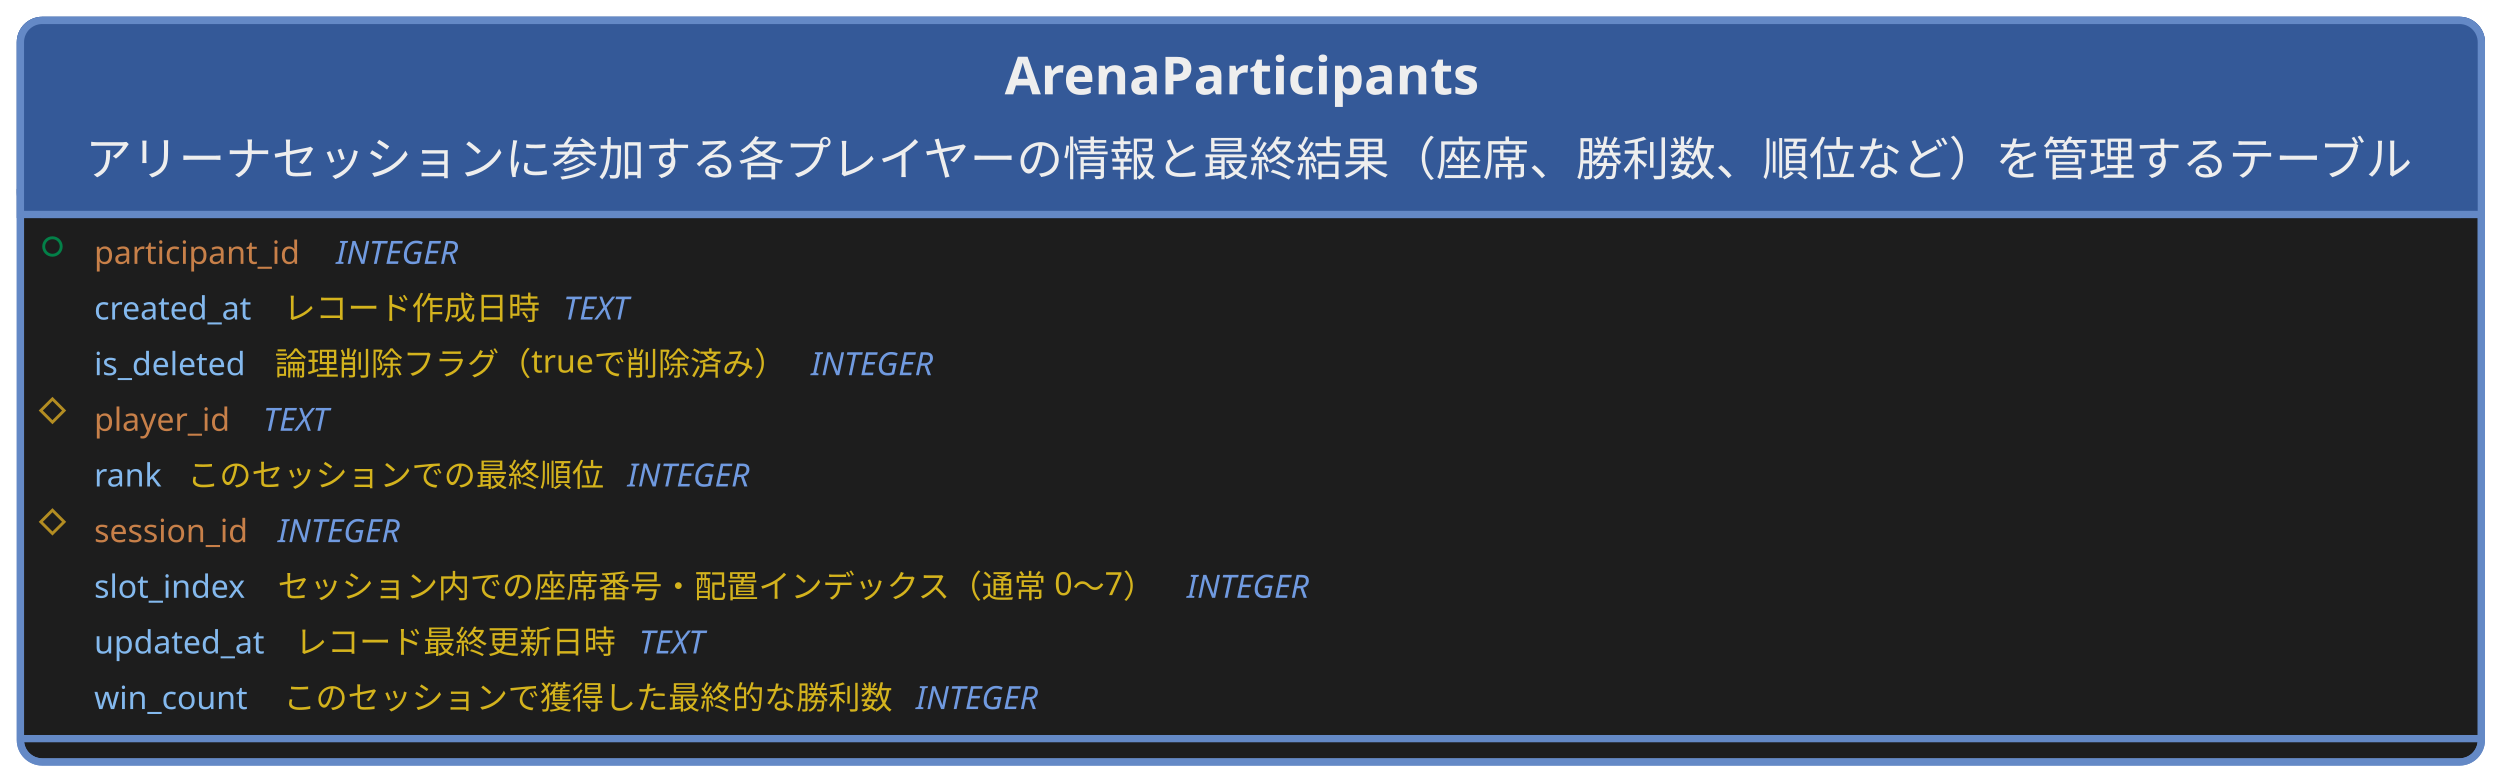
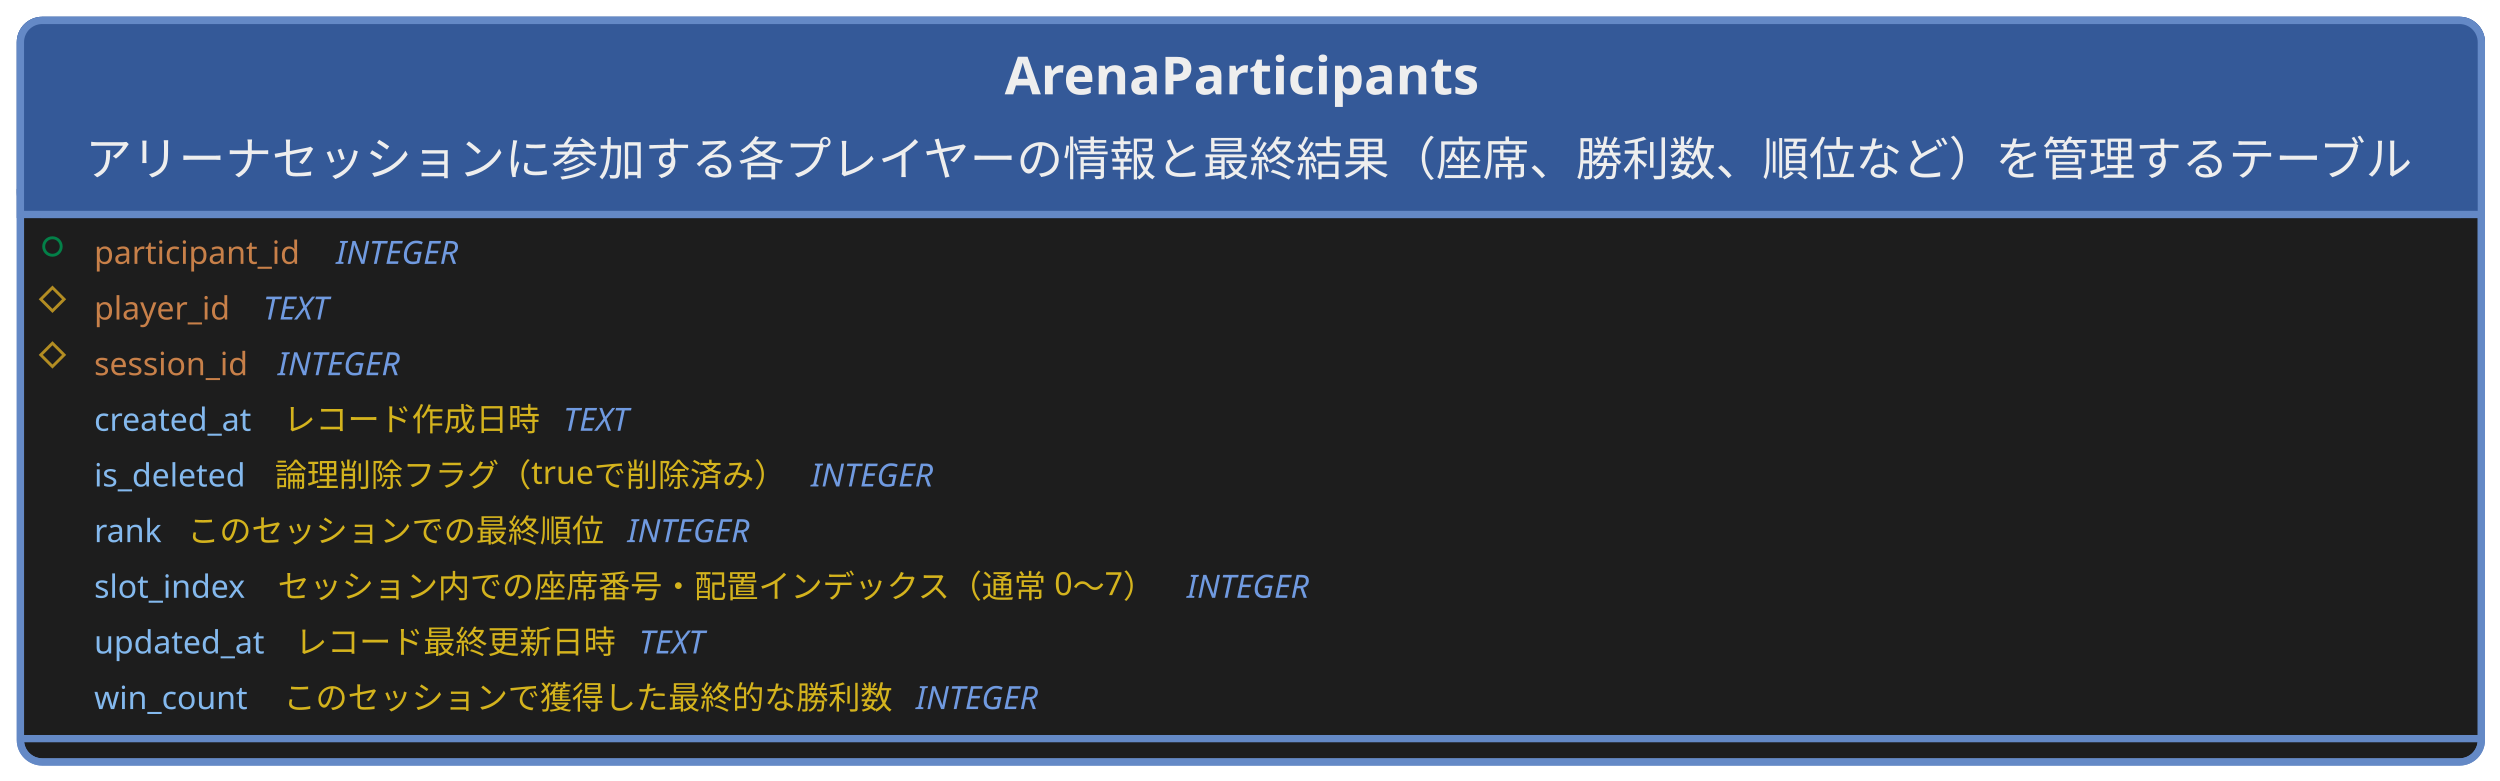
<svg xmlns="http://www.w3.org/2000/svg" contentScriptType="application/ecmascript" contentStyleType="text/css" height="268px" preserveAspectRatio="none" style="width:858px;height:268px;background:#222222;" version="1.1" viewBox="0 0 858 268" width="858px" zoomAndPan="magnify">
  <defs />
  <g>
    <rect codeLine="33" fill="#1D1D1D" height="254.5" id="ArenaParticipants" rx="7.5" ry="7.5" style="stroke:#6489C6;stroke-width:2.5;" width="844.6" x="7" y="7" />
    <rect fill="#345998" height="66.6" rx="7.5" ry="7.5" style="stroke:#345998;stroke-width:2.5;" width="844.6" x="7" y="7" />
    <rect fill="#345998" height="7.5" style="stroke:#345998;stroke-width:2.5;" width="844.6" x="7" y="66.1" />
    <rect codeLine="33" fill="none" height="254.5" id="ArenaParticipants" rx="7.5" ry="7.5" style="stroke:#6489C6;stroke-width:2.5;" width="844.6" x="7" y="7" />
    <text fill="#000000" font-family="Meiryo" font-size="18" lengthAdjust="spacing" textLength="0" x="344.8" y="32.381" />
    <text fill="#EEEEEE" font-family="Meiryo" font-size="18" font-weight="bold" lengthAdjust="spacing" textLength="169" x="344.8" y="32.381">ArenaParticipants</text>
    <text fill="#000000" font-family="Meiryo" font-size="18" lengthAdjust="spacing" textLength="0" x="531.8" y="32.381" />
    <text fill="#000000" font-family="Meiryo" font-size="18" lengthAdjust="spacing" textLength="0" x="29.3" y="59.381" />
    <text fill="#EEEEEE" font-family="Meiryo" font-size="16" lengthAdjust="spacing" textLength="800" x="29.3" y="60.261">アリーナセッションに参加する各プレイヤーの情報と最終結果（座席、勝利数、順位など）を管理するテーブル</text>
    <text fill="#000000" font-family="Meiryo" font-size="18" lengthAdjust="spacing" textLength="0" x="847.3" y="59.381" />
    <line style="stroke:#6489C6;stroke-width:2.5;" x1="8" x2="850.6" y1="73.6" y2="73.6" />
    <ellipse cx="18" cy="84.6" rx="3" ry="3" style="stroke:#038048;stroke-width:1.0;fill:none;" />
    <text fill="#C88049" font-family="Meiryo" font-size="11" lengthAdjust="spacing" textLength="75" x="32.3" y="90.561">participant_id</text>
    <text fill="#709AE0" font-family="Meiryo" font-size="11" font-style="italic" lengthAdjust="spacing" textLength="49" x="115.3" y="90.561">INTEGER</text>
-     <text fill="#84B9EE" font-family="Meiryo" font-size="11" lengthAdjust="spacing" textLength="57" x="32.3" y="109.661">created_at</text>
-     <text fill="#D4B31D" font-family="Meiryo" font-size="11" lengthAdjust="spacing" textLength="88" x="97.3" y="109.661">レコード作成日時</text>
-     <text fill="#709AE0" font-family="Meiryo" font-size="11" font-style="italic" lengthAdjust="spacing" textLength="28" x="193.3" y="109.661">TEXT</text>
-     <text fill="#84B9EE" font-family="Meiryo" font-size="11" lengthAdjust="spacing" textLength="54" x="32.3" y="128.761">is_deleted</text>
-     <text fill="#D4B31D" font-family="Meiryo" font-size="11" lengthAdjust="spacing" textLength="176" x="94.3" y="128.761">論理削除フラグ（trueで削除済み）</text>
-     <text fill="#709AE0" font-family="Meiryo" font-size="11" font-style="italic" lengthAdjust="spacing" textLength="49" x="278.3" y="128.761">INTEGER</text>
-     <polygon fill="none" points="18,136.9,22,140.9,18,144.9,14,140.9" style="stroke:#B38D22;stroke-width:1.0;" />
-     <text fill="#C88049" font-family="Meiryo" font-size="11" lengthAdjust="spacing" textLength="50" x="32.3" y="147.861">player_id</text>
-     <text fill="#709AE0" font-family="Meiryo" font-size="11" font-style="italic" lengthAdjust="spacing" textLength="28" x="90.3" y="147.861">TEXT</text>
-     <text fill="#84B9EE" font-family="Meiryo" font-size="11" lengthAdjust="spacing" textLength="24" x="32.3" y="166.961">rank</text>
-     <text fill="#D4B31D" font-family="Meiryo" font-size="11" lengthAdjust="spacing" textLength="143" x="64.3" y="166.961">このセッションでの最終順位</text>
-     <text fill="#709AE0" font-family="Meiryo" font-size="11" font-style="italic" lengthAdjust="spacing" textLength="49" x="215.3" y="166.961">INTEGER</text>
-     <polygon fill="none" points="18,175.1,22,179.1,18,183.1,14,179.1" style="stroke:#B38D22;stroke-width:1.0;" />
-     <text fill="#C88049" font-family="Meiryo" font-size="11" lengthAdjust="spacing" textLength="55" x="32.3" y="186.061">session_id</text>
-     <text fill="#709AE0" font-family="Meiryo" font-size="11" font-style="italic" lengthAdjust="spacing" textLength="49" x="95.3" y="186.061">INTEGER</text>
+     <polygon fill="none" points="18,98.7,22,102.7,18,106.7,14,102.7" style="stroke:#B38D22;stroke-width:1.0;" />
+     <text fill="#C88049" font-family="Meiryo" font-size="11" lengthAdjust="spacing" textLength="50" x="32.3" y="109.661">player_id</text>
+     <text fill="#709AE0" font-family="Meiryo" font-size="11" font-style="italic" lengthAdjust="spacing" textLength="28" x="90.3" y="109.661">TEXT</text>
+     <polygon fill="none" points="18,117.8,22,121.8,18,125.8,14,121.8" style="stroke:#B38D22;stroke-width:1.0;" />
+     <text fill="#C88049" font-family="Meiryo" font-size="11" lengthAdjust="spacing" textLength="55" x="32.3" y="128.761">session_id</text>
+     <text fill="#709AE0" font-family="Meiryo" font-size="11" font-style="italic" lengthAdjust="spacing" textLength="49" x="95.3" y="128.761">INTEGER</text>
+     <text fill="#84B9EE" font-family="Meiryo" font-size="11" lengthAdjust="spacing" textLength="57" x="32.3" y="147.861">created_at</text>
+     <text fill="#D4B31D" font-family="Meiryo" font-size="11" lengthAdjust="spacing" textLength="88" x="97.3" y="147.861">レコード作成日時</text>
+     <text fill="#709AE0" font-family="Meiryo" font-size="11" font-style="italic" lengthAdjust="spacing" textLength="28" x="193.3" y="147.861">TEXT</text>
+     <text fill="#84B9EE" font-family="Meiryo" font-size="11" lengthAdjust="spacing" textLength="54" x="32.3" y="166.961">is_deleted</text>
+     <text fill="#D4B31D" font-family="Meiryo" font-size="11" lengthAdjust="spacing" textLength="176" x="94.3" y="166.961">論理削除フラグ（trueで削除済み）</text>
+     <text fill="#709AE0" font-family="Meiryo" font-size="11" font-style="italic" lengthAdjust="spacing" textLength="49" x="278.3" y="166.961">INTEGER</text>
+     <text fill="#84B9EE" font-family="Meiryo" font-size="11" lengthAdjust="spacing" textLength="24" x="32.3" y="186.061">rank</text>
+     <text fill="#D4B31D" font-family="Meiryo" font-size="11" lengthAdjust="spacing" textLength="143" x="64.3" y="186.061">このセッションでの最終順位</text>
+     <text fill="#709AE0" font-family="Meiryo" font-size="11" font-style="italic" lengthAdjust="spacing" textLength="49" x="215.3" y="186.061">INTEGER</text>
    <text fill="#84B9EE" font-family="Meiryo" font-size="11" lengthAdjust="spacing" textLength="55" x="32.3" y="205.161">slot_index</text>
    <text fill="#D4B31D" font-family="Meiryo" font-size="11" lengthAdjust="spacing" textLength="304" x="95.3" y="205.161">セッション内での座席番号・配置インデックス（通常 0〜7）</text>
    <text fill="#709AE0" font-family="Meiryo" font-size="11" font-style="italic" lengthAdjust="spacing" textLength="49" x="407.3" y="205.161">INTEGER</text>
    <text fill="#84B9EE" font-family="Meiryo" font-size="11" lengthAdjust="spacing" textLength="61" x="32.3" y="224.261">updated_at</text>
    <text fill="#D4B31D" font-family="Meiryo" font-size="11" lengthAdjust="spacing" textLength="110" x="101.3" y="224.261">レコード最終更新日時</text>
    <text fill="#709AE0" font-family="Meiryo" font-size="11" font-style="italic" lengthAdjust="spacing" textLength="28" x="219.3" y="224.261">TEXT</text>
    <text fill="#84B9EE" font-family="Meiryo" font-size="11" lengthAdjust="spacing" textLength="57" x="32.3" y="243.361">win_count</text>
    <text fill="#D4B31D" font-family="Meiryo" font-size="11" lengthAdjust="spacing" textLength="209" x="97.3" y="243.361">このセッションで獲得した最終的な勝利数</text>
    <text fill="#709AE0" font-family="Meiryo" font-size="11" font-style="italic" lengthAdjust="spacing" textLength="49" x="314.3" y="243.361">INTEGER</text>
    <line style="stroke:#6489C6;stroke-width:2.5;" x1="8" x2="850.6" y1="253.5" y2="253.5" />
  </g>
</svg>
